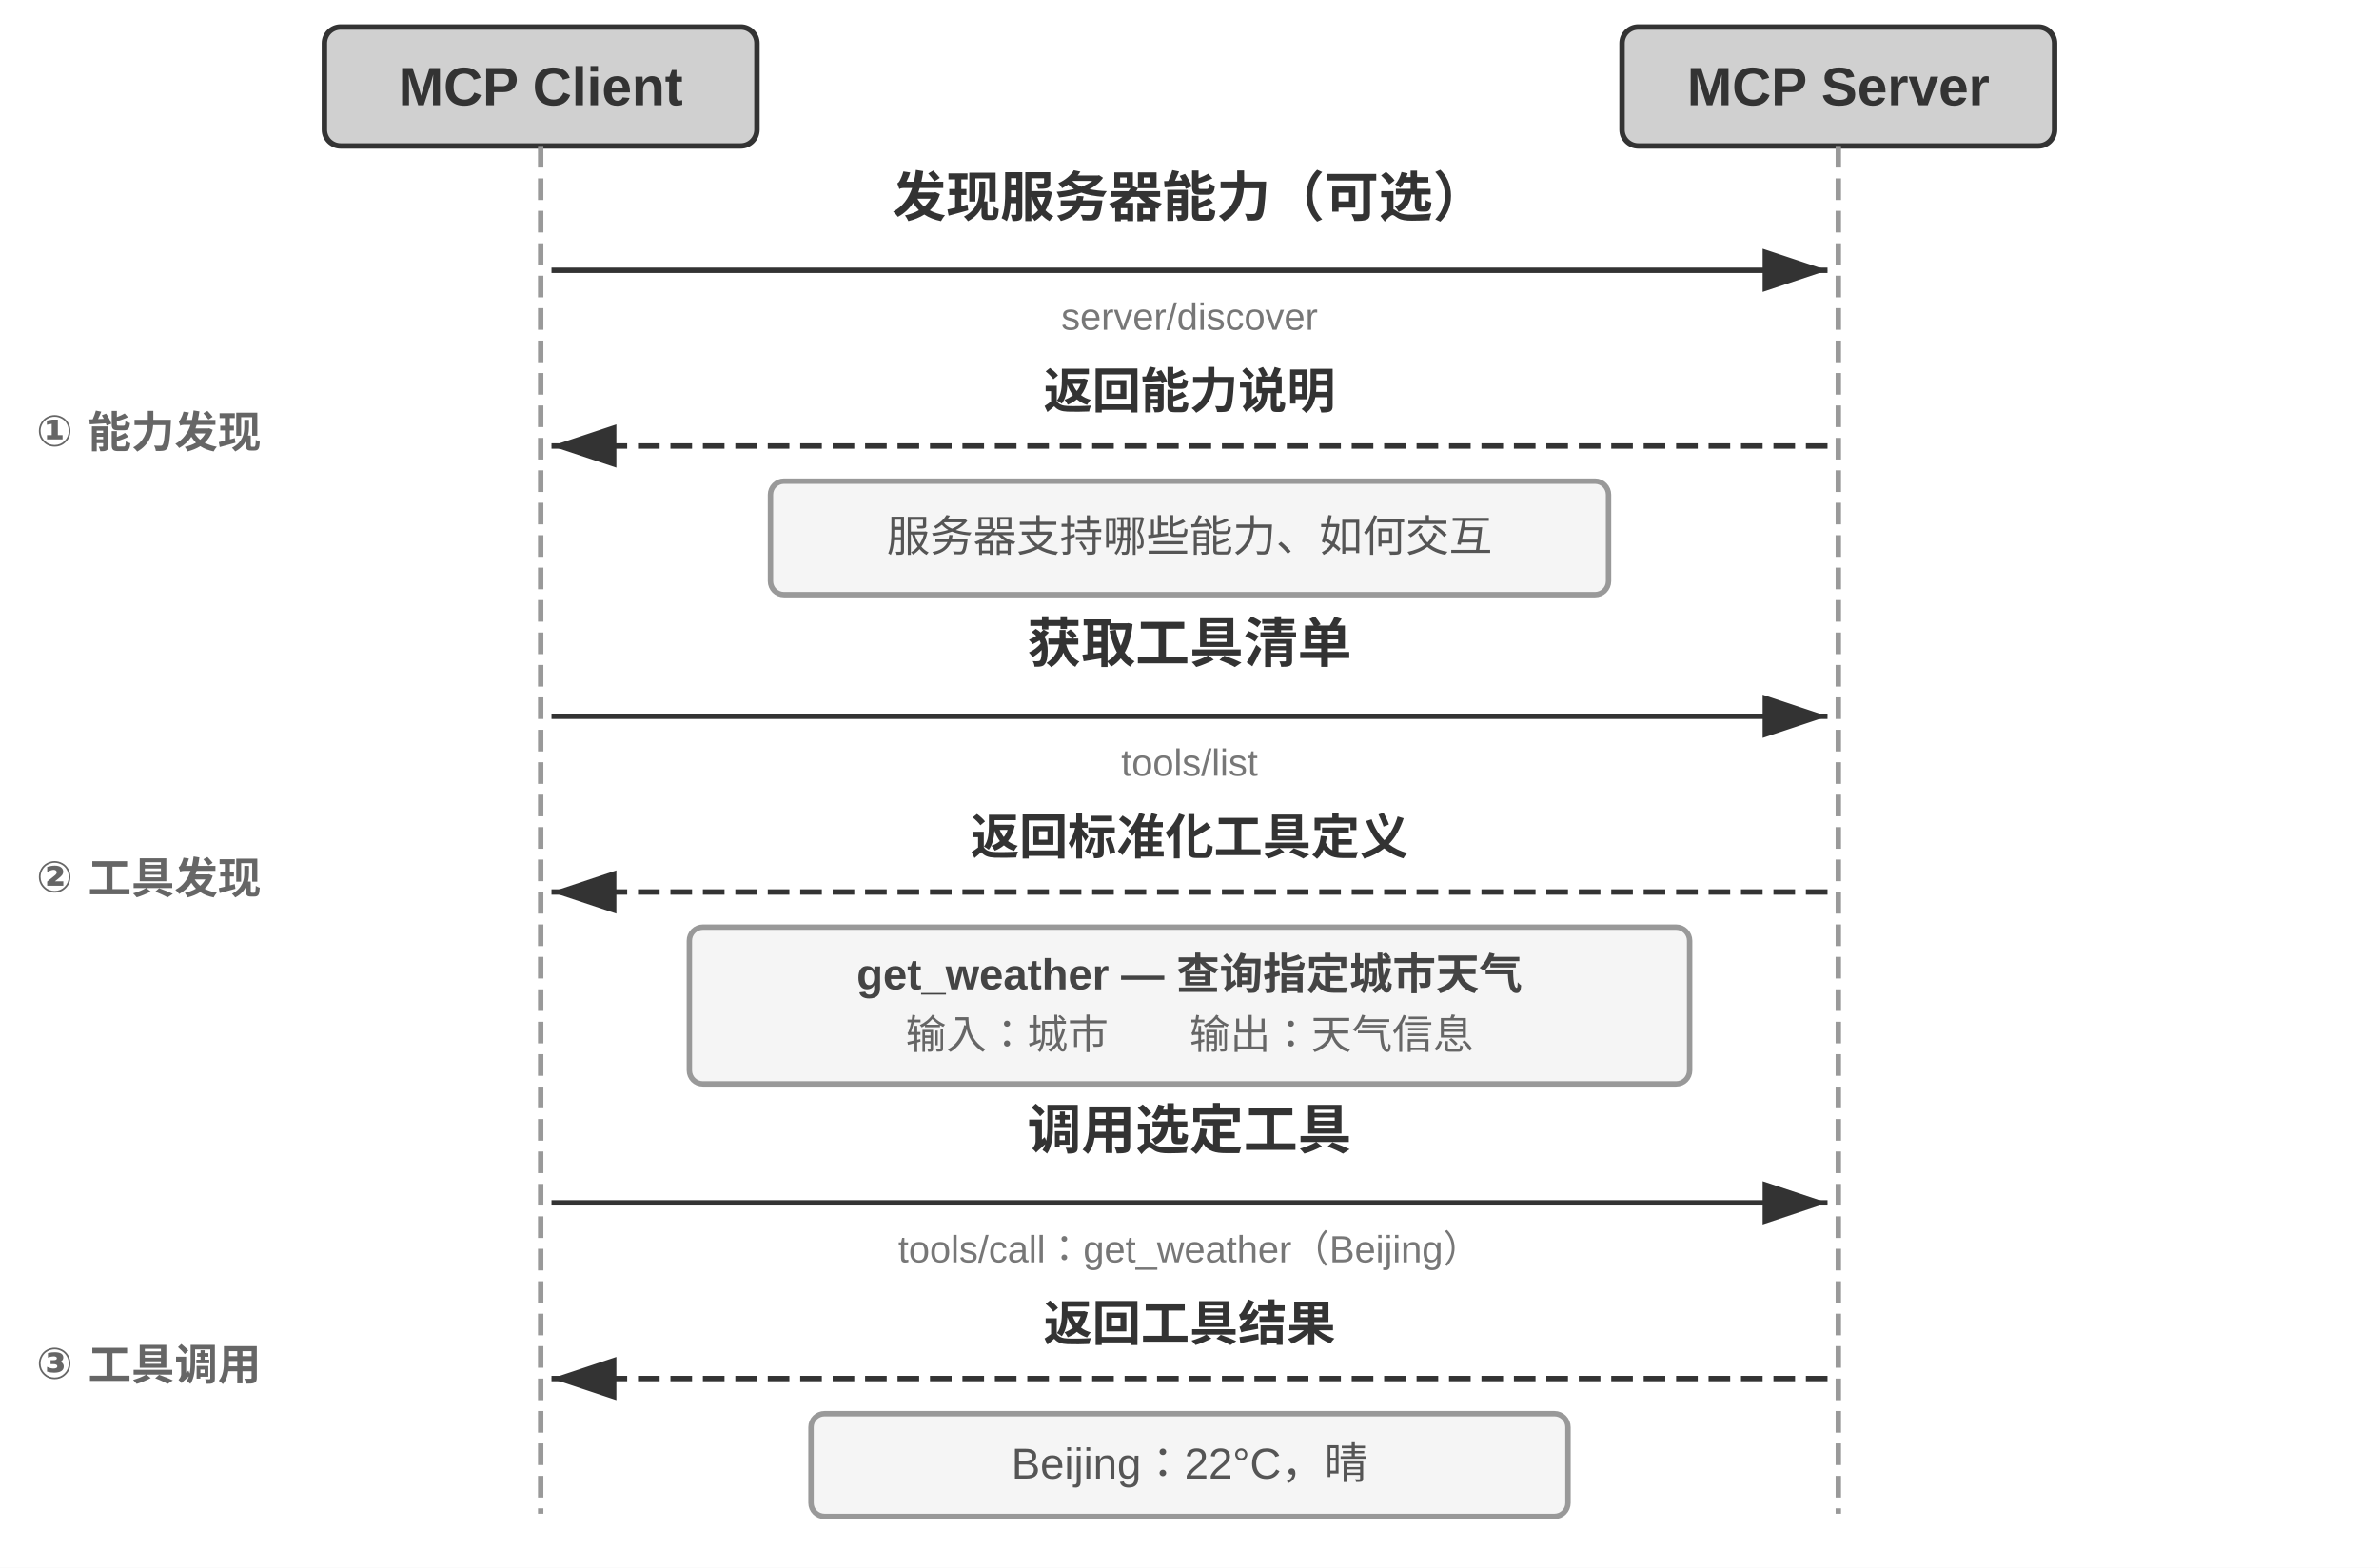
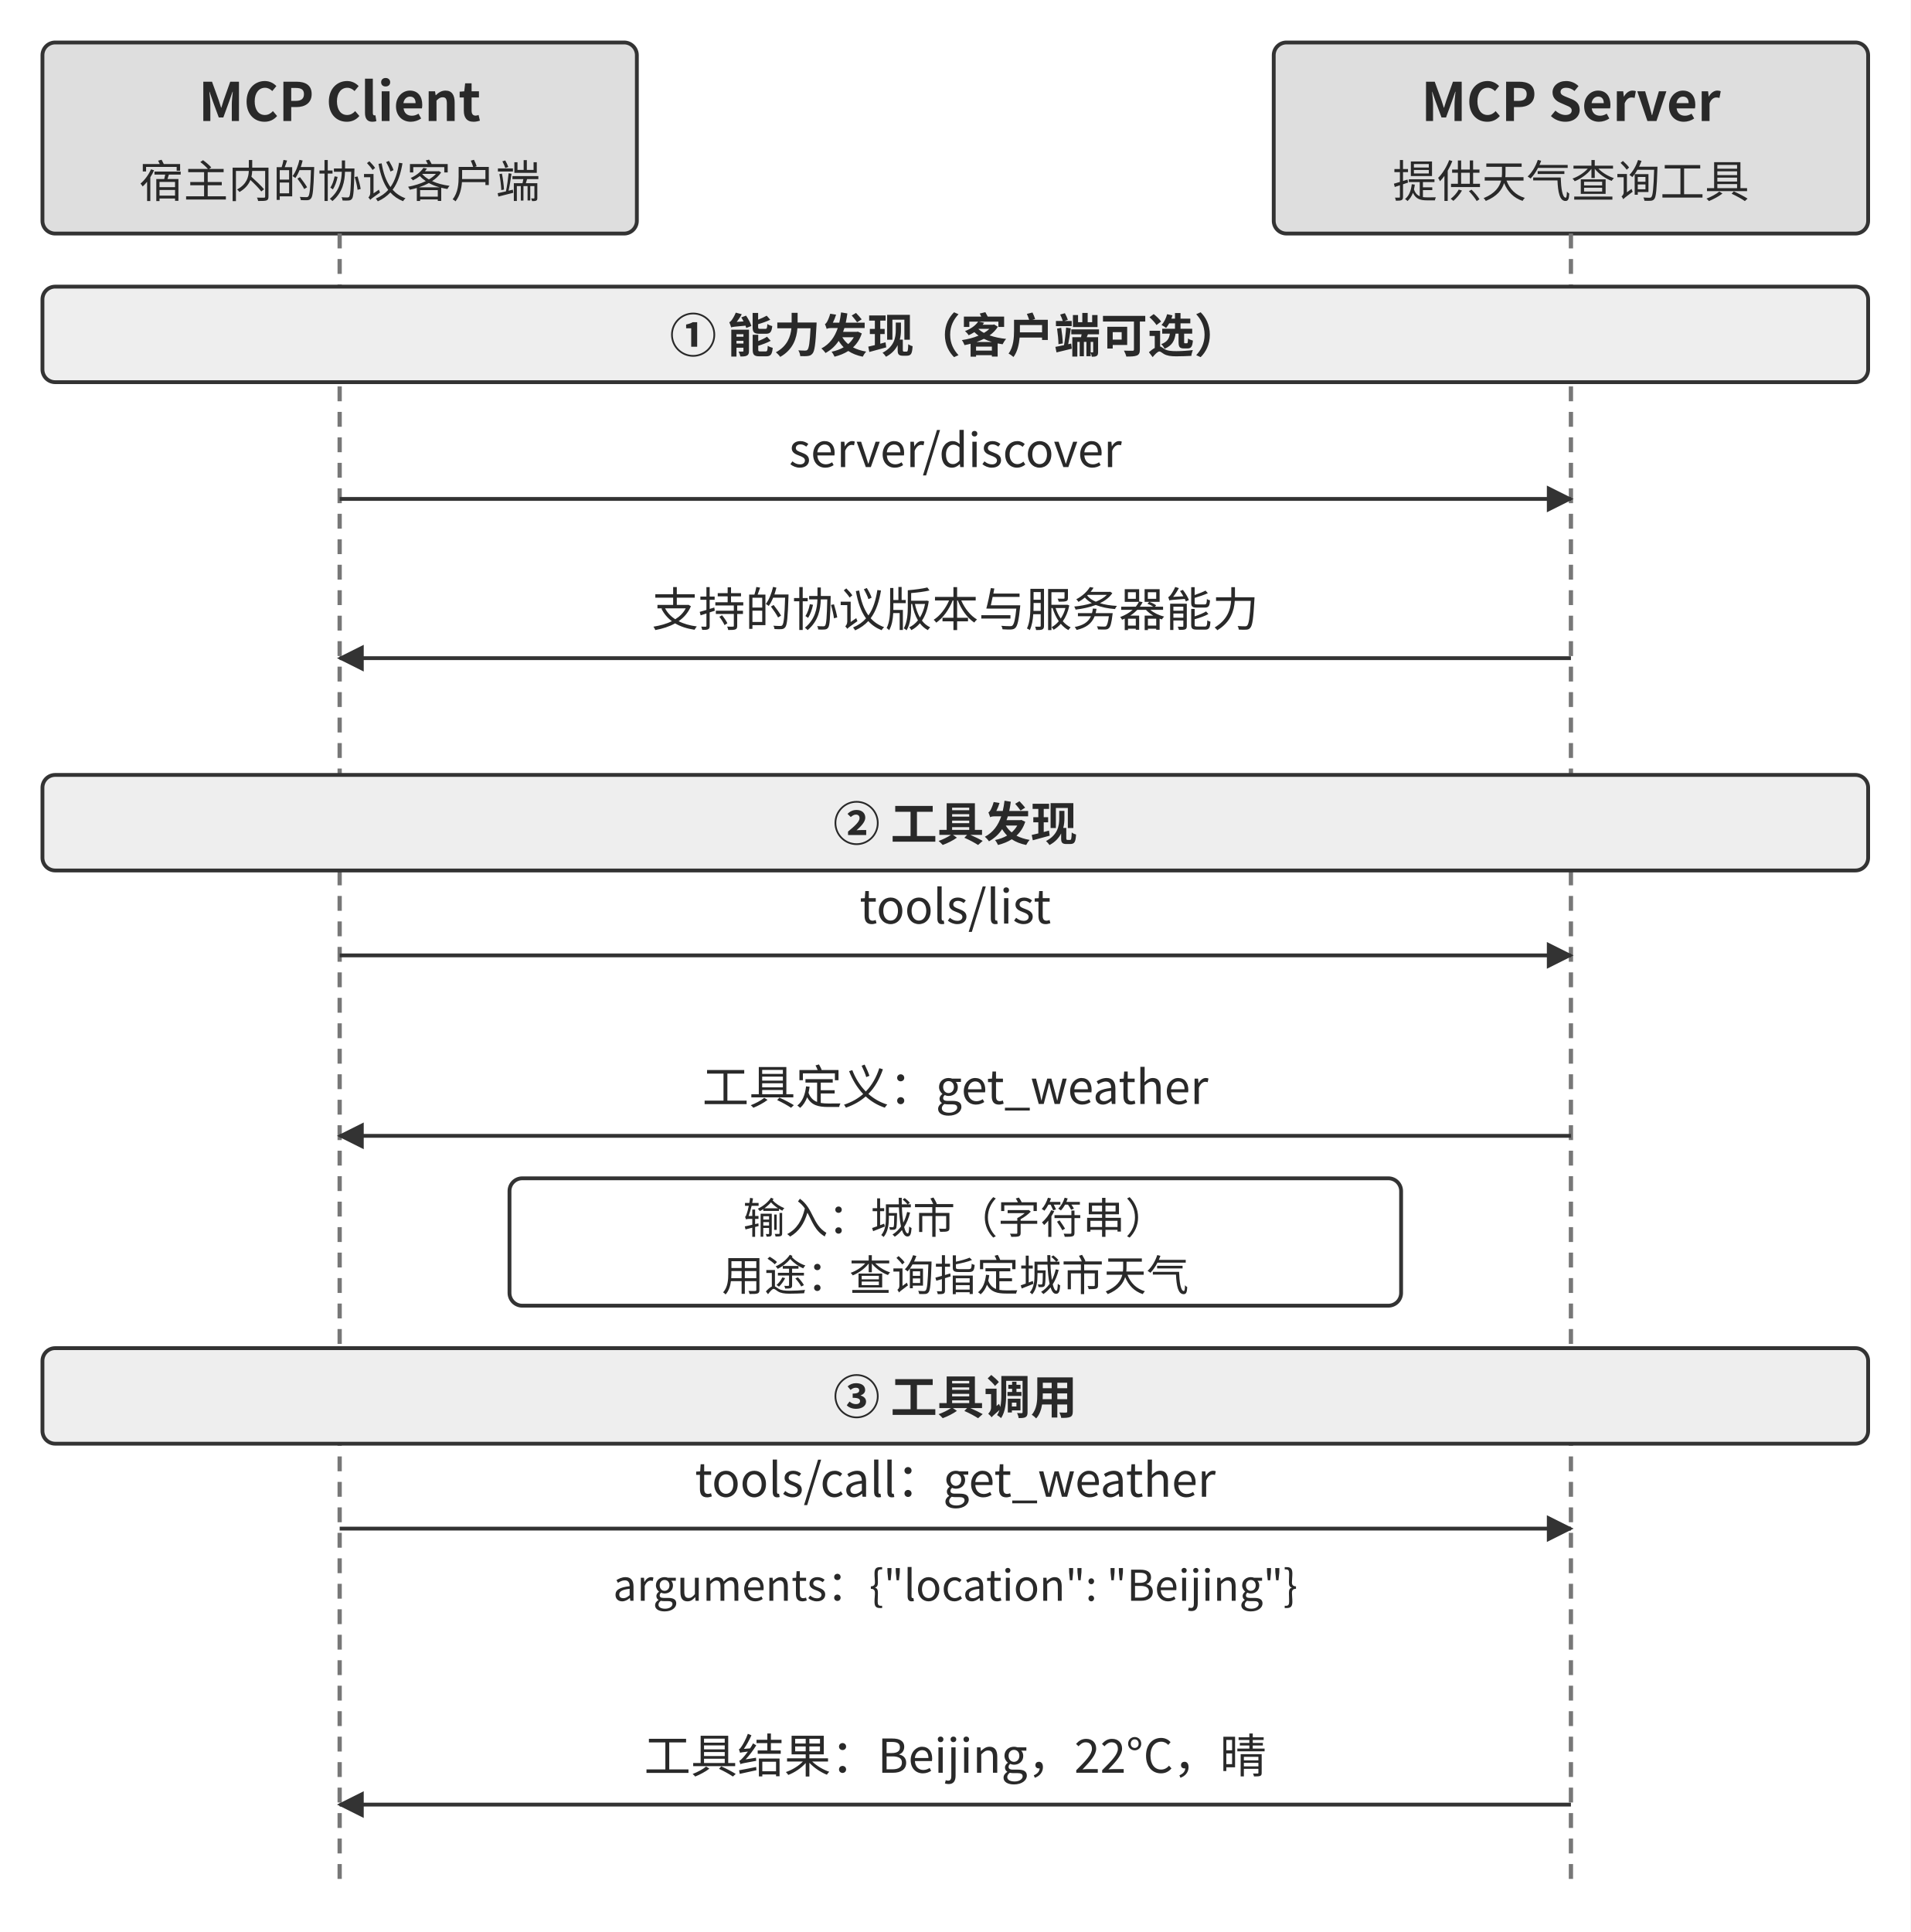
- <svg xmlns="http://www.w3.org/2000/svg" viewBox="0 40 880 580" width="880" height="580">
+ <svg xmlns="http://www.w3.org/2000/svg" width="150mm" height="151.67mm" viewBox="0 0 900 910" role="img" aria-labelledby="title desc">
  <defs>
-     <marker id="ah" markerWidth="12" markerHeight="8" refX="12" refY="4" orient="auto">
-       <polygon points="0 0, 12 4, 0 8" fill="#333333" />
+     <marker id="arrow" viewBox="0 0 10 10" refX="9" refY="5" markerWidth="7" markerHeight="7" orient="auto-start-reverse">
+       <path d="M0 0 L10 5 L0 10 Z" fill="#333333" />
    </marker>
  </defs>
-   <rect x="0" y="40" width="880" height="580" fill="#ffffff" />
-   <rect x="120" y="50" width="160" height="44" rx="6" fill="#d0d0d0" stroke="#333333" stroke-width="2" />
-   <text x="200" y="72" font-family="Arial, 'PingFang SC', 'Microsoft YaHei', sans-serif" font-size="20" fill="#333333" text-anchor="middle" dominant-baseline="central" font-weight="bold">MCP Client</text>
-   <rect x="600" y="50" width="160" height="44" rx="6" fill="#d0d0d0" stroke="#333333" stroke-width="2" />
-   <text x="680" y="72" font-family="Arial, 'PingFang SC', 'Microsoft YaHei', sans-serif" font-size="20" fill="#333333" text-anchor="middle" dominant-baseline="central" font-weight="bold">MCP Server</text>
-   <line x1="200" y1="94" x2="200" y2="600" stroke="#999999" stroke-width="2" stroke-dasharray="8,4" />
-   <line x1="680" y1="94" x2="680" y2="600" stroke="#999999" stroke-width="2" stroke-dasharray="8,4" />
-   <line x1="204" y1="140" x2="676" y2="140" stroke="#333333" stroke-width="2" marker-end="url(#ah)" />
-   <text x="440" y="120" font-family="Arial, 'PingFang SC', 'Microsoft YaHei', sans-serif" font-size="20" fill="#333333" text-anchor="middle" font-weight="bold">发现服务器能力（可选）</text>
-   <text x="440" y="162" font-family="Arial, 'PingFang SC', 'Microsoft YaHei', sans-serif" font-size="14" fill="#777777" text-anchor="middle">server/discover</text>
-   <line x1="676" y1="205" x2="204" y2="205" stroke="#333333" stroke-width="2" stroke-dasharray="8,4" marker-end="url(#ah)" />
-   <text x="440" y="191" font-family="Arial, 'PingFang SC', 'Microsoft YaHei', sans-serif" font-size="18" fill="#333333" text-anchor="middle" font-weight="bold">返回能力说明</text>
-   <rect x="285" y="218" width="310" height="42" rx="5" fill="#f5f5f5" stroke="#999999" stroke-width="2" />
-   <text x="440" y="244" font-family="Arial, 'PingFang SC', 'Microsoft YaHei', sans-serif" font-size="16" fill="#555555" text-anchor="middle">服务器支持哪些能力、如何交互</text>
-   <line x1="204" y1="305" x2="676" y2="305" stroke="#333333" stroke-width="2" marker-end="url(#ah)" />
-   <text x="440" y="285" font-family="Arial, 'PingFang SC', 'Microsoft YaHei', sans-serif" font-size="20" fill="#333333" text-anchor="middle" font-weight="bold">获取工具清单</text>
-   <text x="440" y="327" font-family="Arial, 'PingFang SC', 'Microsoft YaHei', sans-serif" font-size="14" fill="#777777" text-anchor="middle">tools/list</text>
-   <line x1="676" y1="370" x2="204" y2="370" stroke="#333333" stroke-width="2" stroke-dasharray="8,4" marker-end="url(#ah)" />
-   <text x="440" y="356" font-family="Arial, 'PingFang SC', 'Microsoft YaHei', sans-serif" font-size="18" fill="#333333" text-anchor="middle" font-weight="bold">返回标准化工具定义</text>
-   <rect x="255" y="383" width="370" height="58" rx="5" fill="#f5f5f5" stroke="#999999" stroke-width="2" />
-   <text x="440" y="406" font-family="Arial, 'PingFang SC', 'Microsoft YaHei', sans-serif" font-size="16" fill="#444444" text-anchor="middle" font-weight="bold">get_weather — 查询指定城市天气</text>
-   <text x="440" y="428" font-family="Arial, 'PingFang SC', 'Microsoft YaHei', sans-serif" font-size="15" fill="#666666" text-anchor="middle">输入：城市　　输出：天气信息</text>
-   <line x1="204" y1="485" x2="676" y2="485" stroke="#333333" stroke-width="2" marker-end="url(#ah)" />
-   <text x="440" y="465" font-family="Arial, 'PingFang SC', 'Microsoft YaHei', sans-serif" font-size="20" fill="#333333" text-anchor="middle" font-weight="bold">调用选定工具</text>
-   <text x="440" y="507" font-family="Arial, 'PingFang SC', 'Microsoft YaHei', sans-serif" font-size="14" fill="#777777" text-anchor="middle">tools/call：get_weather（Beijing）</text>
-   <line x1="676" y1="550" x2="204" y2="550" stroke="#333333" stroke-width="2" stroke-dasharray="8,4" marker-end="url(#ah)" />
-   <text x="440" y="536" font-family="Arial, 'PingFang SC', 'Microsoft YaHei', sans-serif" font-size="18" fill="#333333" text-anchor="middle" font-weight="bold">返回工具结果</text>
-   <rect x="300" y="563" width="280" height="38" rx="5" fill="#f5f5f5" stroke="#999999" stroke-width="2" />
-   <text x="440" y="587" font-family="Arial, 'PingFang SC', 'Microsoft YaHei', sans-serif" font-size="16" fill="#555555" text-anchor="middle">Beijing：22°C，晴</text>
-   <text x="55" y="205" font-family="Arial, 'PingFang SC', 'Microsoft YaHei', sans-serif" font-size="16" fill="#666666" text-anchor="middle" font-weight="bold">① 能力发现</text>
-   <text x="55" y="370" font-family="Arial, 'PingFang SC', 'Microsoft YaHei', sans-serif" font-size="16" fill="#666666" text-anchor="middle" font-weight="bold">② 工具发现</text>
-   <text x="55" y="550" font-family="Arial, 'PingFang SC', 'Microsoft YaHei', sans-serif" font-size="16" fill="#666666" text-anchor="middle" font-weight="bold">③ 工具调用</text>
+   <rect width="900" height="910" fill="#ffffff" />
+   <rect x="20" y="20" width="280" height="90" rx="6" fill="#dedede" stroke="#333333" stroke-width="1.8" />
+   <text x="160" y="57" text-anchor="middle" font-family="Noto Sans CJK SC,Source Han Sans CN,Microsoft YaHei,sans-serif" font-size="25" font-weight="700" fill="#292929">MCP Client</text>
+   <text x="160" y="93" text-anchor="middle" font-family="Noto Sans CJK SC,Source Han Sans CN,Microsoft YaHei,sans-serif" font-size="21" font-weight="400" fill="#292929">宿主内的协议客户端</text>
+   <rect x="600" y="20" width="280" height="90" rx="6" fill="#dedede" stroke="#333333" stroke-width="1.8" />
+   <text x="740" y="57" text-anchor="middle" font-family="Noto Sans CJK SC,Source Han Sans CN,Microsoft YaHei,sans-serif" font-size="25" font-weight="700" fill="#292929">MCP Server</text>
+   <text x="740" y="93" text-anchor="middle" font-family="Noto Sans CJK SC,Source Han Sans CN,Microsoft YaHei,sans-serif" font-size="21" font-weight="400" fill="#292929">提供天气查询工具</text>
+   <path d="M160 110 L160 890" fill="none" stroke="#777777" stroke-width="2" stroke-dasharray="7 5" />
+   <path d="M740 110 L740 890" fill="none" stroke="#777777" stroke-width="2" stroke-dasharray="7 5" />
+   <rect x="20" y="135" width="860" height="45" rx="6" fill="#eeeeee" stroke="#333333" stroke-width="1.8" />
+   <text x="450" y="166" text-anchor="middle" font-family="Noto Sans CJK SC,Source Han Sans CN,Microsoft YaHei,sans-serif" font-size="22" font-weight="700" fill="#292929">① 能力发现（客户端可选）</text>
+   <rect x="20" y="365" width="860" height="45" rx="6" fill="#eeeeee" stroke="#333333" stroke-width="1.8" />
+   <text x="450" y="396" text-anchor="middle" font-family="Noto Sans CJK SC,Source Han Sans CN,Microsoft YaHei,sans-serif" font-size="22" font-weight="700" fill="#292929">② 工具发现</text>
+   <rect x="20" y="635" width="860" height="45" rx="6" fill="#eeeeee" stroke="#333333" stroke-width="1.8" />
+   <text x="450" y="666" text-anchor="middle" font-family="Noto Sans CJK SC,Source Han Sans CN,Microsoft YaHei,sans-serif" font-size="22" font-weight="700" fill="#292929">③ 工具调用</text>
+   <text x="450" y="220" text-anchor="middle" font-family="Noto Sans CJK SC,Source Han Sans CN,Microsoft YaHei,sans-serif" font-size="22" font-weight="400" fill="#292929">server/discover</text>
+   <path d="M 160 235 L 740 235" fill="none" stroke="#333333" stroke-width="1.8" marker-end="url(#arrow)" />
+   <text x="450" y="295" text-anchor="middle" font-family="Noto Sans CJK SC,Source Han Sans CN,Microsoft YaHei,sans-serif" font-size="22" font-weight="400" fill="#292929">支持的协议版本与服务器能力</text>
+   <path d="M 740 310 L 160 310" fill="none" stroke="#333333" stroke-width="1.8" marker-end="url(#arrow)" />
+   <text x="450" y="435" text-anchor="middle" font-family="Noto Sans CJK SC,Source Han Sans CN,Microsoft YaHei,sans-serif" font-size="22" font-weight="400" fill="#292929">tools/list</text>
+   <path d="M 160 450 L 740 450" fill="none" stroke="#333333" stroke-width="1.8" marker-end="url(#arrow)" />
+   <text x="450" y="520" text-anchor="middle" font-family="Noto Sans CJK SC,Source Han Sans CN,Microsoft YaHei,sans-serif" font-size="22" font-weight="400" fill="#292929">工具定义：get_weather</text>
+   <path d="M 740 535 L 160 535" fill="none" stroke="#333333" stroke-width="1.8" marker-end="url(#arrow)" />
+   <rect x="240" y="555" width="420" height="60" rx="6" fill="#ffffff" stroke="#333333" stroke-width="1.8" />
+   <text x="450" y="581" text-anchor="middle" font-family="Noto Sans CJK SC,Source Han Sans CN,Microsoft YaHei,sans-serif" font-size="20" font-weight="400" fill="#292929">输入：城市（字符串）</text>
+   <text x="450" y="608" text-anchor="middle" font-family="Noto Sans CJK SC,Source Han Sans CN,Microsoft YaHei,sans-serif" font-size="20" font-weight="400" fill="#292929">用途：查询指定城市天气</text>
+   <text x="450" y="705" text-anchor="middle" font-family="Noto Sans CJK SC,Source Han Sans CN,Microsoft YaHei,sans-serif" font-size="22" font-weight="400" fill="#292929">tools/call：get_weather</text>
+   <path d="M 160 720 L 740 720" fill="none" stroke="#333333" stroke-width="1.8" marker-end="url(#arrow)" />
+   <text x="450" y="754" text-anchor="middle" font-family="Noto Sans CJK SC,Source Han Sans CN,Microsoft YaHei,sans-serif" font-size="20" font-weight="400" fill="#292929">arguments：{"location": "Beijing"}</text>
+   <text x="450" y="835" text-anchor="middle" font-family="Noto Sans CJK SC,Source Han Sans CN,Microsoft YaHei,sans-serif" font-size="22" font-weight="400" fill="#292929">工具结果：Beijing，22°C，晴</text>
+   <path d="M 740 850 L 160 850" fill="none" stroke="#333333" stroke-width="1.8" marker-end="url(#arrow)" />
</svg>
